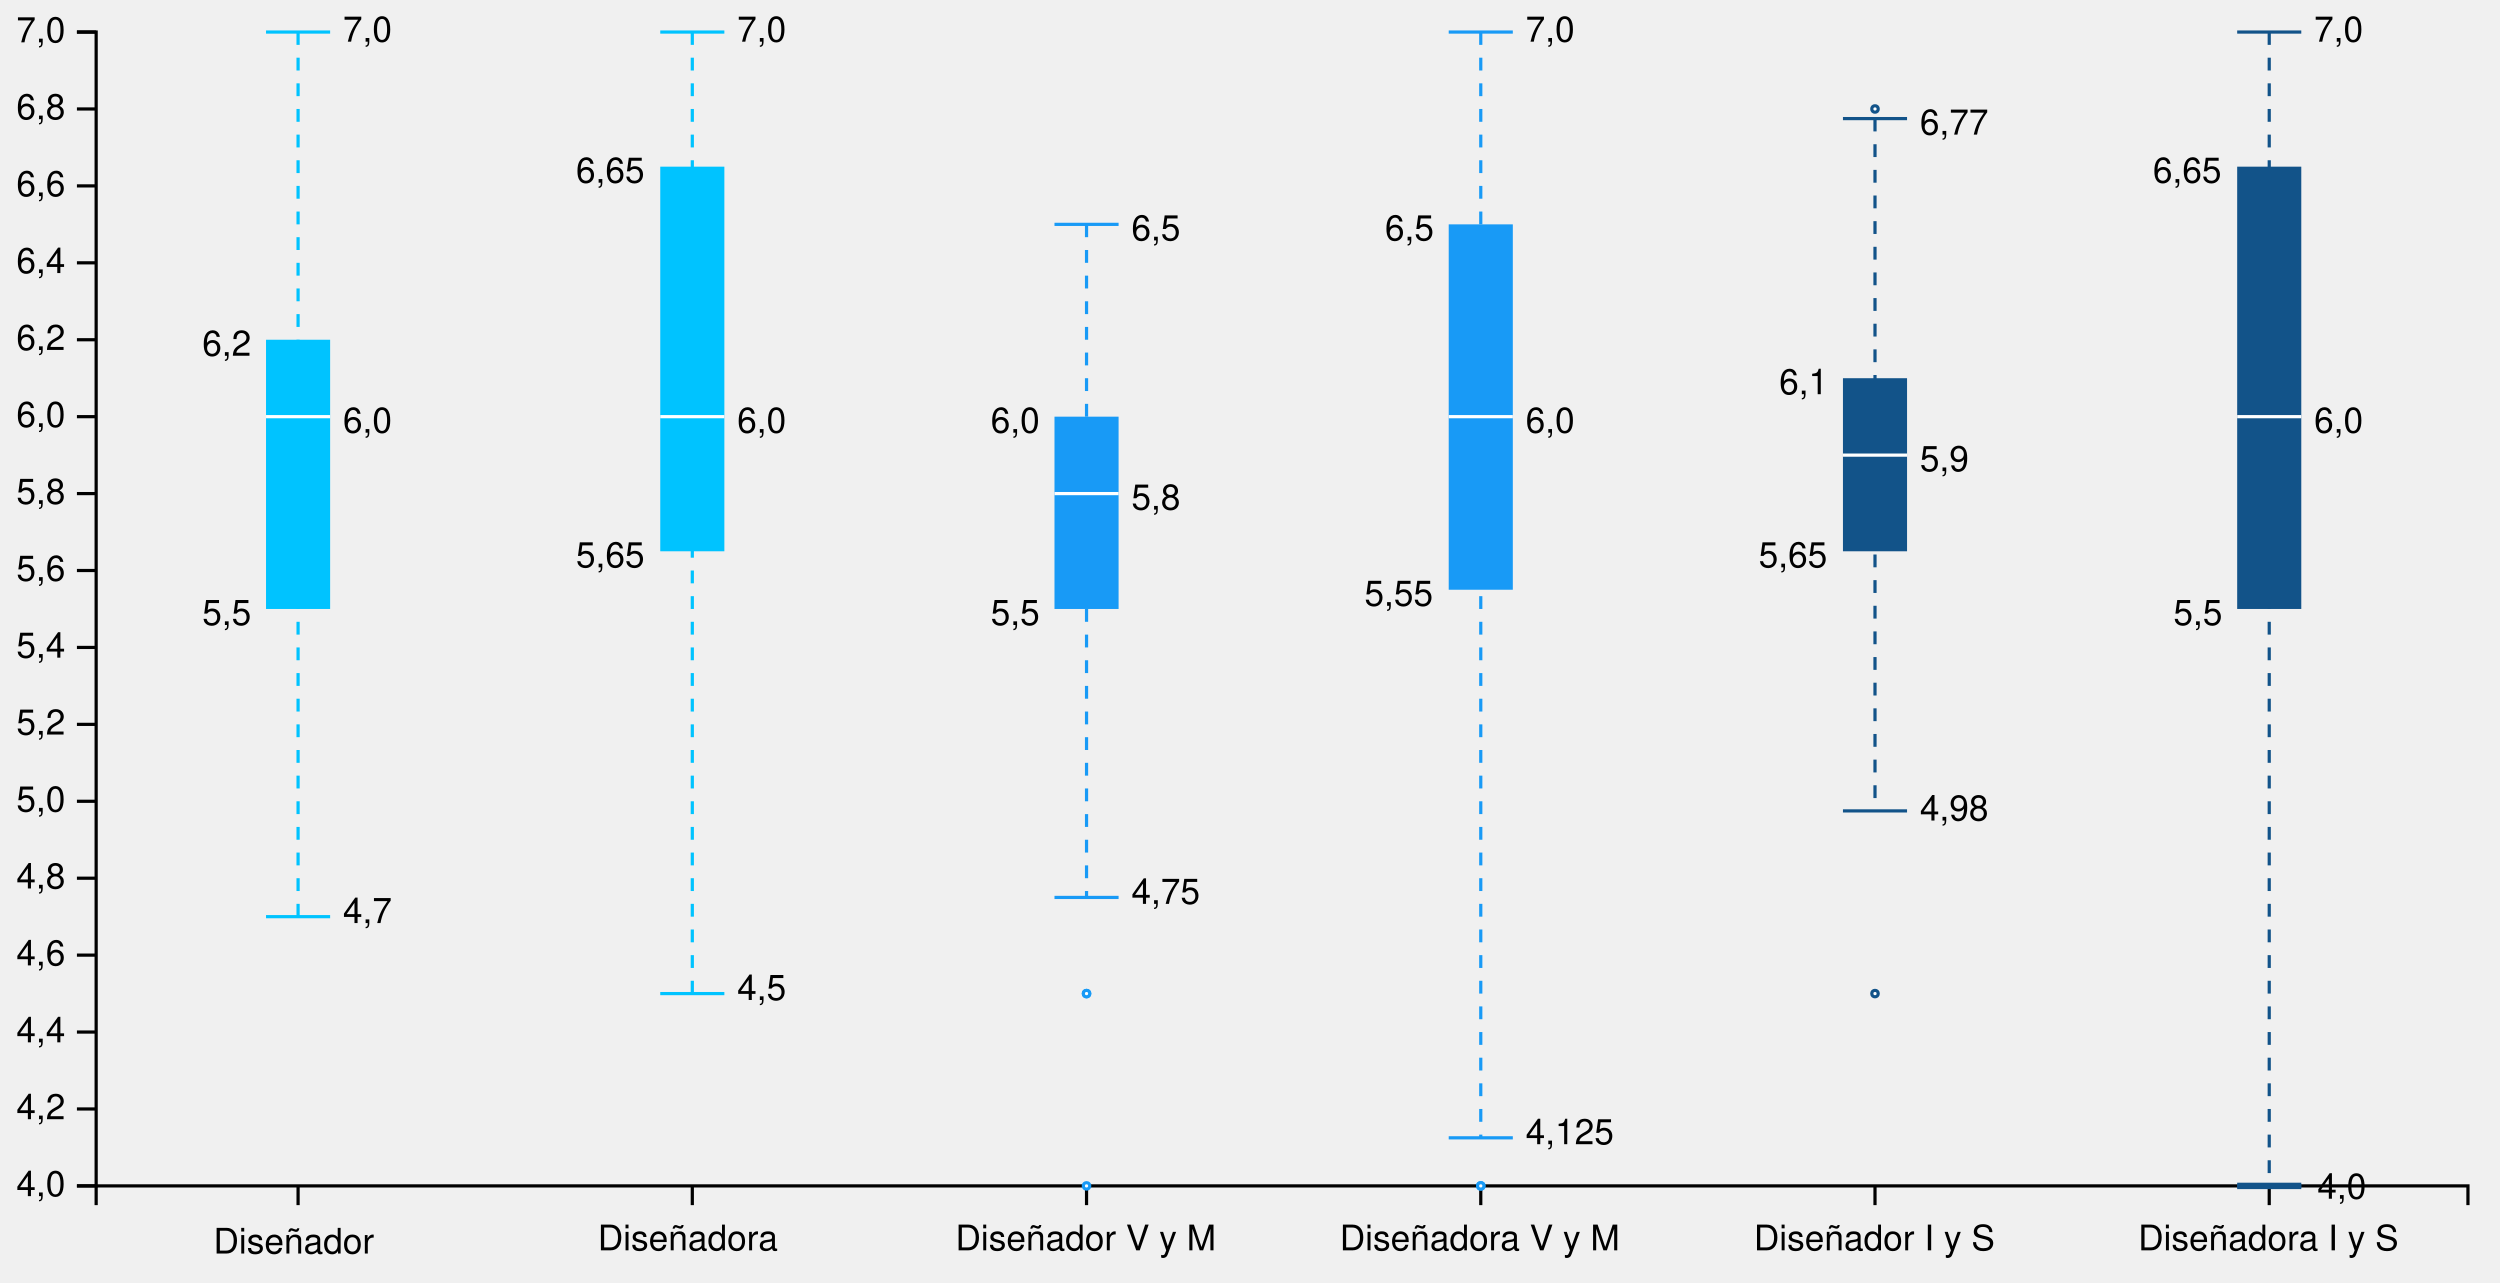
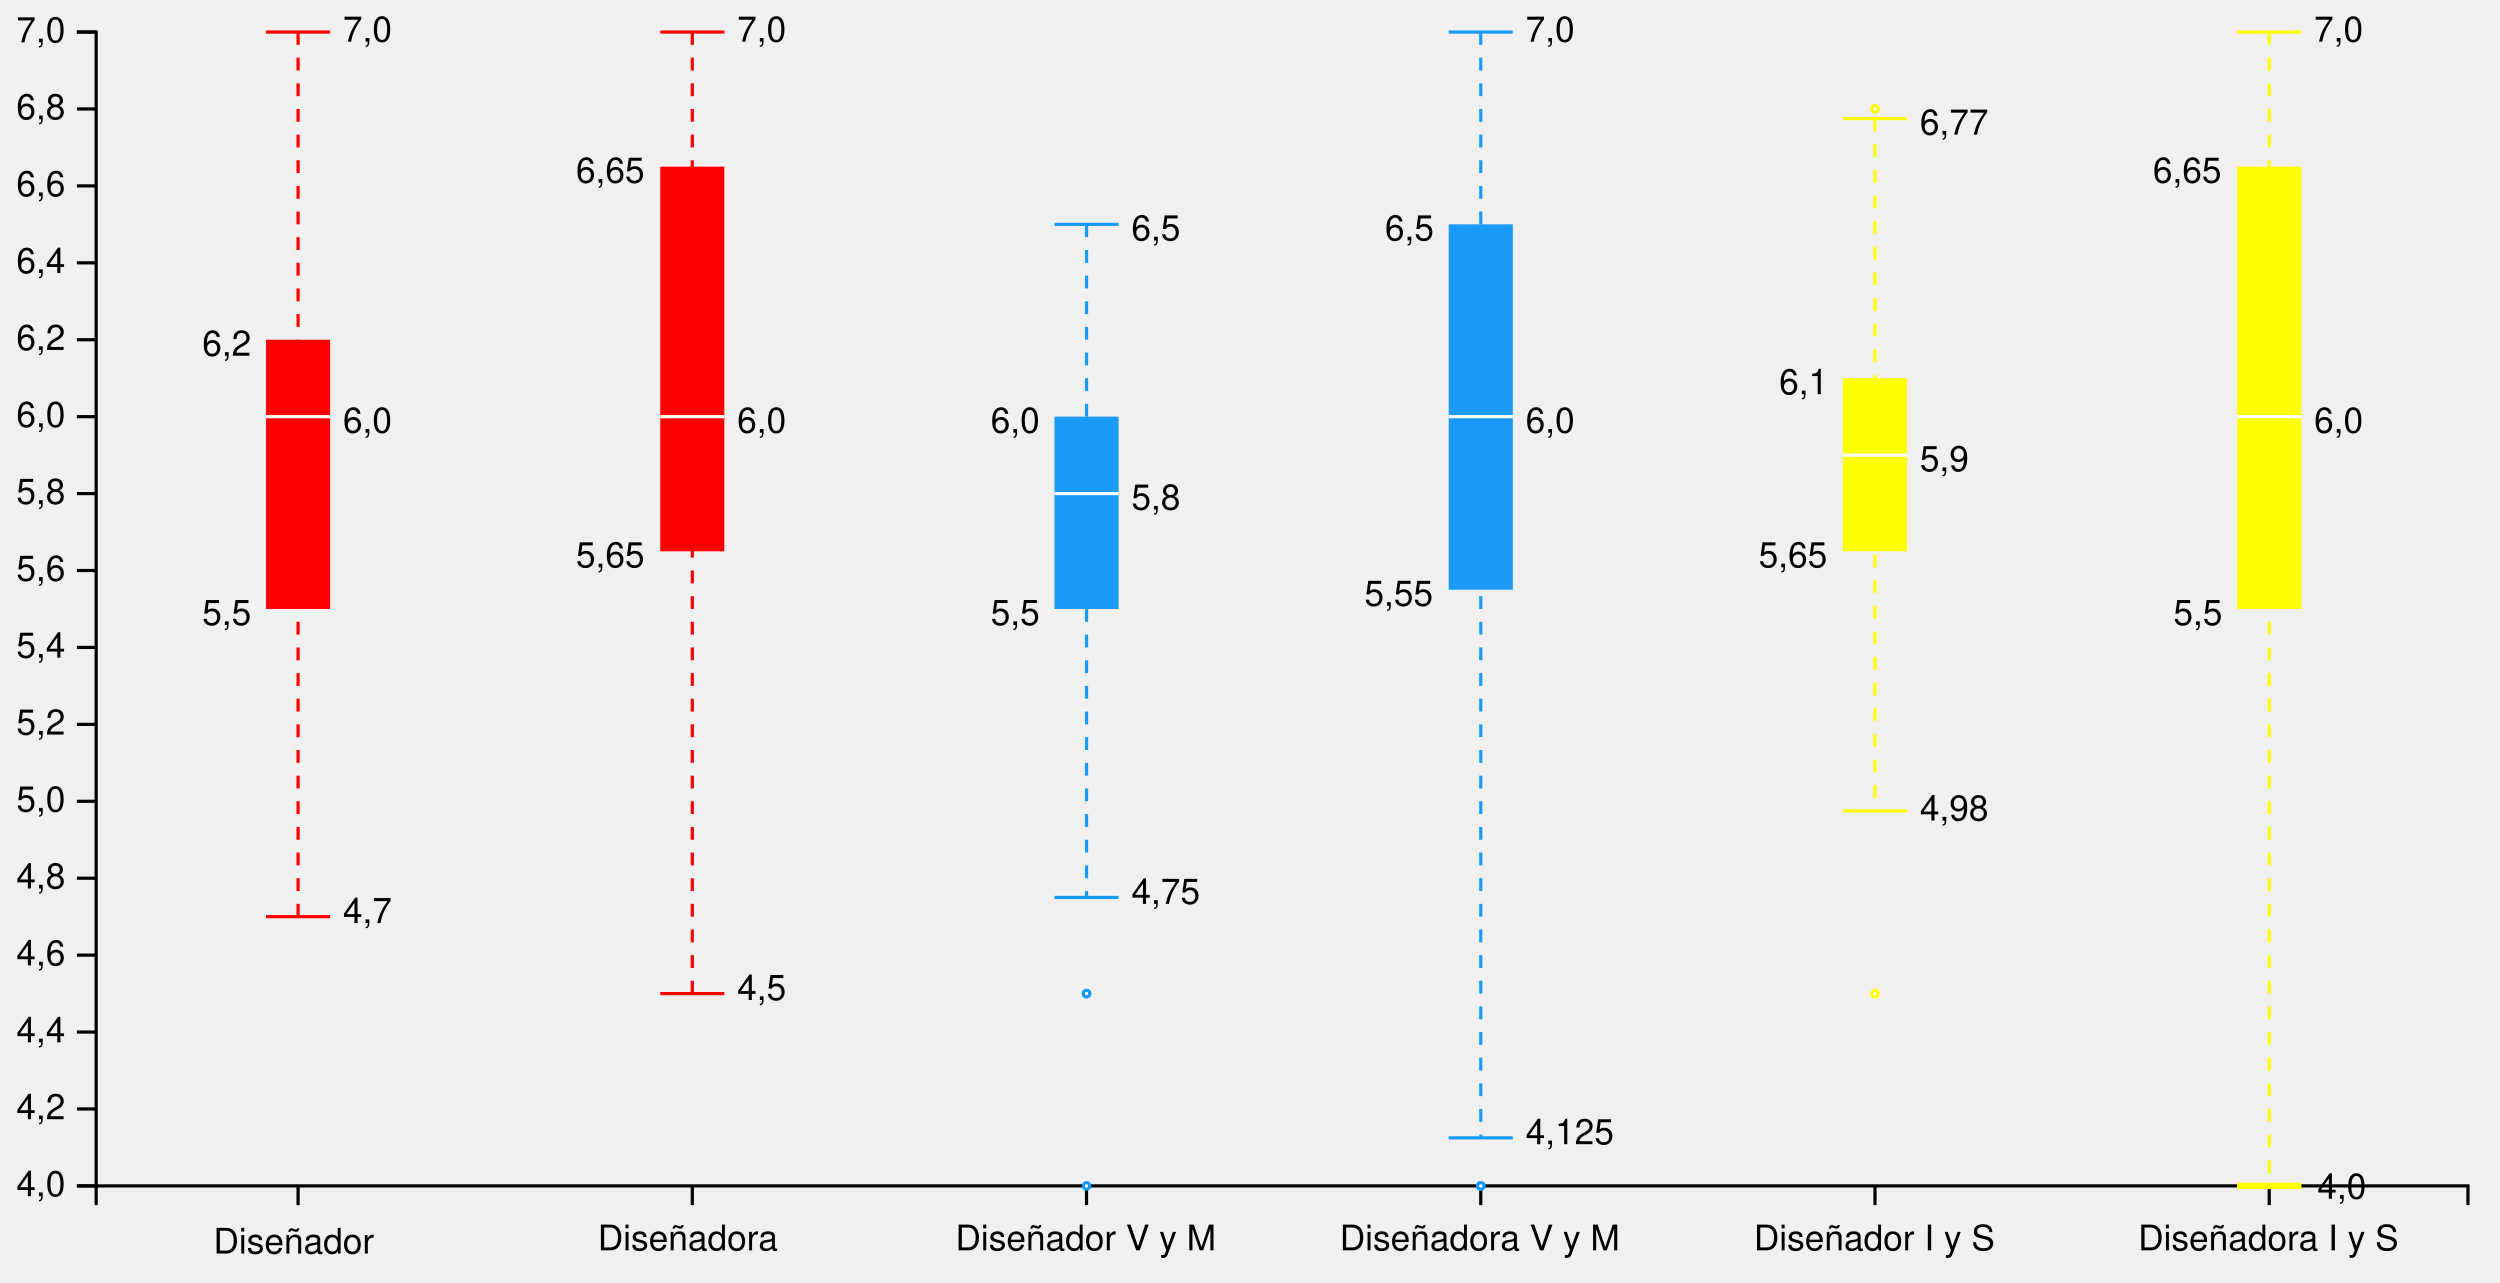
<svg xmlns="http://www.w3.org/2000/svg" version="1.2" viewBox="0 0 780 400">
  <style>
        tspan {
            white-space: pre;
        }
        .s0 {
            fill: none;
            stroke: #000000;
        }
        .t1 {
            font-size: 11px;
            fill: #000000;
            font-weight: 400;
            font-family: Helvetica, Arial, sans-serif;
        }
        .s2 {
            fill: #000000;
-             stroke: #00c3ff;
+             stroke: #ff0000;
            stroke-dasharray: 4;
        }
        .s3 {
            fill: #000000;
-             stroke: #00c3ff;
+             stroke: #ff0000;
        }
        .s4 {
-             fill: #00c3ff;
+             fill: #ff0000;
        }
        .s5 {
            fill: #000000;
            stroke: #ffffff;
        }
        .s6 {
            fill: #000000;
            stroke: #189af6;
            stroke-dasharray: 4;
        }
        .s7 {
            fill: #000000;
            stroke: #189af6;
        }
        .s8 {
            fill: #189af6;
        }
        .s9 {
            fill: #ffffff;
            stroke: #189af6;
        }
        .s10 {
            fill: #000000;
-             stroke: #125389;
+             stroke: #feff00;
            stroke-dasharray: 4;
        }
        .s11 {
            fill: #000000;
-             stroke: #125389;
+             stroke: #feff00;
        }
        .s12 {
-             fill: #125389;
+             fill: #feff00;
        }
        .s13 {
            fill: #ffffff;
-             stroke: #125389;
+             stroke: #feff00;
        }
        .s14 {
            fill: #000000;
-             stroke: #125389;
+             stroke: #feff00;
            stroke-width: 2;
        }
    </style>
  <g id="viz">
    <g id="y axis">
      <path class="s0" d="m24 370h6v-360h-6" />
      <g>
        <path class="s0" d="m30 370h-6" />
        <text id="4,0" style="transform: matrix(1, 0, 0, 1, 5.1, 373.2);">
          <tspan x="0" y="0" class="t1">4,0</tspan>
        </text>
      </g>
      <g>
        <path class="s0" d="m30 346h-6" />
        <text id="4,2" style="transform: matrix(1, 0, 0, 1, 5.1, 349.2);">
          <tspan x="0" y="0" class="t1">4,2</tspan>
        </text>
      </g>
      <g>
        <path class="s0" d="m30 322h-6" />
        <text id="4,4" style="transform: matrix(1, 0, 0, 1, 5.1, 325.2);">
          <tspan x="0" y="0" class="t1">4,4</tspan>
        </text>
      </g>
      <g>
        <path class="s0" d="m30 298h-6" />
        <text id="4,6" style="transform: matrix(1, 0, 0, 1, 5.1, 301.2);">
          <tspan x="0" y="0" class="t1">4,6</tspan>
        </text>
      </g>
      <g>
        <path class="s0" d="m30 274h-6" />
        <text id="4,8" style="transform: matrix(1, 0, 0, 1, 5.1, 277.2);">
          <tspan x="0" y="0" class="t1">4,8</tspan>
        </text>
      </g>
      <g>
        <path class="s0" d="m30 250h-6" />
        <text id="5,0" style="transform: matrix(1, 0, 0, 1, 5.1, 253.2);">
          <tspan x="0" y="0" class="t1">5,0</tspan>
        </text>
      </g>
      <g>
        <path class="s0" d="m30 226h-6" />
        <text id="5,2" style="transform: matrix(1, 0, 0, 1, 5.1, 229.2);">
          <tspan x="0" y="0" class="t1">5,2</tspan>
        </text>
      </g>
      <g>
        <path class="s0" d="m30 202h-6" />
        <text id="5,4" style="transform: matrix(1, 0, 0, 1, 5.1, 205.2);">
          <tspan x="0" y="0" class="t1">5,4</tspan>
        </text>
      </g>
      <g>
        <path class="s0" d="m30 178h-6" />
        <text id="5,6" style="transform: matrix(1, 0, 0, 1, 5.1, 181.2);">
          <tspan x="0" y="0" class="t1">5,6</tspan>
        </text>
      </g>
      <g>
        <path class="s0" d="m30 154h-6" />
        <text id="5,8" style="transform: matrix(1, 0, 0, 1, 5.1, 157.2);">
          <tspan x="0" y="0" class="t1">5,8</tspan>
        </text>
      </g>
      <g>
        <path class="s0" d="m30 130h-6" />
        <text id="6,0" style="transform: matrix(1, 0, 0, 1, 5.1, 133.2);">
          <tspan x="0" y="0" class="t1">6,0</tspan>
        </text>
      </g>
      <g>
        <path class="s0" d="m30 106h-6" />
        <text id="6,2" style="transform: matrix(1, 0, 0, 1, 5.1, 109.2);">
          <tspan x="0" y="0" class="t1">6,2</tspan>
        </text>
      </g>
      <g>
        <path class="s0" d="m30 82h-6" />
        <text id="6,4" style="transform: matrix(1, 0, 0, 1, 5.1, 85.2);">
          <tspan x="0" y="0" class="t1">6,4</tspan>
        </text>
      </g>
      <g>
        <path class="s0" d="m30 58h-6" />
        <text id="6,6" style="transform: matrix(1, 0, 0, 1, 5.1, 61.2);">
          <tspan x="0" y="0" class="t1">6,6</tspan>
        </text>
      </g>
      <g>
        <path class="s0" d="m30 34h-6" />
        <text id="6,8" style="transform: matrix(1, 0, 0, 1, 5.1, 37.2);">
          <tspan x="0" y="0" class="t1">6,8</tspan>
        </text>
      </g>
      <g>
        <path class="s0" d="m30 10h-6" />
        <text id="7,0" style="transform: matrix(1, 0, 0, 1, 5.1, 13.2);">
          <tspan x="0" y="0" class="t1">7,0</tspan>
        </text>
      </g>
    </g>
    <g id="x axis">
      <path class="s0" d="m30 376v-6h740v6" />
      <g>
        <path class="s0" d="m93 370v6" />
        <text id="Diseñador " style="transform: matrix(1, 0, 0, 1, 66.6, 391.1);">
          <tspan x="0" y="0" class="t1">Diseñador</tspan>
        </text>
      </g>
      <g>
        <path class="s0" d="m216 370v6" />
        <text id="Diseñadora " style="transform: matrix(1, 0, 0, 1, 186.5, 390.1);">
          <tspan x="0" y="0" class="t1">Diseñadora</tspan>
        </text>
      </g>
      <g>
        <path class="s0" d="m339 370v6" />
        <text id="Diseñador V y M" style="transform: matrix(1, 0, 0, 1, 298.1, 390.1);">
          <tspan x="0" y="0" class="t1">Diseñador V y M</tspan>
        </text>
      </g>
      <g>
        <path class="s0" d="m462 370v6" />
        <text id="Diseñadora V y M" style="transform: matrix(1, 0, 0, 1, 418, 390.1);">
          <tspan x="0" y="0" class="t1">Diseñadora V y M</tspan>
        </text>
      </g>
      <g>
        <path class="s0" d="m585 370v6" />
        <text id="Diseñador I y S" style="transform: matrix(1, 0, 0, 1, 547.2, 390.1);">
          <tspan x="0" y="0" class="t1">Diseñador I y S</tspan>
        </text>
      </g>
      <g>
        <path class="s0" d="m708 370v6" />
        <text id="Diseñadora I y S" style="transform: matrix(1, 0, 0, 1, 667.1, 390.1);">
          <tspan x="0" y="0" class="t1">Diseñadora I y S</tspan>
        </text>
      </g>
    </g>
    <g id="boxplots">
      <g id="diseñador">
        <path class="s2" d="m93 10v276" />
        <path class="s3" d="m83 10h20" />
        <path class="s3" d="m83 286h20" />
        <path class="s4" d="m83 106h20v84h-20z" />
        <path class="s5" d="m83 130h20" />
      </g>
      <g id="diseñadora">
        <path class="s2" d="m216 10v300" />
        <path class="s3" d="m206 10h20" />
        <path class="s3" d="m206 310h20" />
        <path class="s4" d="m206 52h20v120h-20z" />
        <path class="s5" d="m206 130h20" />
      </g>
      <g id="diseñador v y m">
        <path class="s6" d="m339 70v210" />
        <path class="s7" d="m329 70h20" />
        <path class="s7" d="m329 280h20" />
        <path class="s8" d="m329 130h20v60h-20z" />
        <path class="s5" d="m329 154h20" />
        <path class="s9" d="m339 311c-0.6 0-1-0.4-1-1 0-0.6 0.4-1 1-1 0.6 0 1 0.4 1 1 0 0.6-0.4 1-1 1z" />
        <path class="s9" d="m339 311c-0.6 0-1-0.4-1-1 0-0.6 0.4-1 1-1 0.6 0 1 0.4 1 1 0 0.6-0.4 1-1 1z" />
        <path class="s9" d="m339 371c-0.6 0-1-0.4-1-1 0-0.6 0.4-1 1-1 0.6 0 1 0.4 1 1 0 0.6-0.4 1-1 1z" />
      </g>
      <g id="diseñadora v y m">
        <path class="s6" d="m462 10v345" />
        <path class="s7" d="m452 10h20" />
        <path class="s7" d="m452 355h20" />
        <path class="s8" d="m452 70h20v114h-20z" />
        <path class="s5" d="m452 130h20" />
        <path class="s9" d="m462 371c-0.6 0-1-0.4-1-1 0-0.6 0.4-1 1-1 0.6 0 1 0.4 1 1 0 0.6-0.4 1-1 1z" />
        <path class="s9" d="m462 371c-0.6 0-1-0.4-1-1 0-0.6 0.4-1 1-1 0.6 0 1 0.4 1 1 0 0.6-0.4 1-1 1z" />
      </g>
      <g id="diseñador i y s">
        <path class="s10" d="m585 37v216" />
        <path class="s11" d="m575 37h20" />
        <path class="s11" d="m575 253h20" />
        <path class="s12" d="m575 118h20v54h-20z" />
        <path class="s5" d="m575 142h20" />
        <path class="s13" d="m585 311c-0.6 0-1-0.4-1-1 0-0.6 0.4-1 1-1 0.6 0 1 0.4 1 1 0 0.6-0.4 1-1 1z" />
        <path class="s13" d="m585 35c-0.6 0-1-0.4-1-1 0-0.6 0.4-1 1-1 0.6 0 1 0.4 1 1 0 0.6-0.4 1-1 1z" />
      </g>
      <g id="diseñadora i y s">
        <path class="s10" d="m708 10v360" />
        <path class="s11" d="m698 10h20" />
        <path id="Layer copy" class="s14" d="m698 370h20" />
        <path class="s11" d="m698 370h20" />
        <path class="s12" d="m698 52h20v138h-20z" />
        <path class="s5" d="m698 130h20" />
      </g>
    </g>
    <g id="boxplots">
      <g>
        <text id="7,0" style="transform: matrix(1, 0, 0, 1, 107, 13);">
          <tspan x="0" y="0" class="t1">7,0</tspan>
        </text>
        <text id="4,7" style="transform: matrix(1, 0, 0, 1, 107, 288);">
          <tspan x="0" y="0" class="t1">4,7</tspan>
        </text>
        <text id="6,0" style="transform: matrix(1, 0, 0, 1, 107, 135);">
          <tspan x="0" y="0" class="t1">6,0</tspan>
        </text>
        <text id="5,5" style="transform: matrix(1, 0, 0, 1, 63.1, 195);">
          <tspan x="0" y="0" class="t1">5,5</tspan>
        </text>
        <text id="6,2" style="transform: matrix(1, 0, 0, 1, 63.1, 111);">
          <tspan x="0" y="0" class="t1">6,2</tspan>
        </text>
      </g>
      <g>
        <text id="7,0" style="transform: matrix(1, 0, 0, 1, 230, 13);">
          <tspan x="0" y="0" class="t1">7,0</tspan>
        </text>
        <text id="4,5" style="transform: matrix(1, 0, 0, 1, 230, 312);">
          <tspan x="0" y="0" class="t1">4,5</tspan>
        </text>
        <text id="6,0" style="transform: matrix(1, 0, 0, 1, 230, 135);">
          <tspan x="0" y="0" class="t1">6,0</tspan>
        </text>
        <text id="5,65" style="transform: matrix(1, 0, 0, 1, 179.7, 177);">
          <tspan x="0" y="0" class="t1">5,65</tspan>
        </text>
        <text id="6,65" style="transform: matrix(1, 0, 0, 1, 179.7, 57);">
          <tspan x="0" y="0" class="t1">6,65</tspan>
        </text>
      </g>
      <g>
        <text id="6,5" style="transform: matrix(1, 0, 0, 1, 353, 75);">
          <tspan x="0" y="0" class="t1">6,5</tspan>
        </text>
        <text id="4,75" style="transform: matrix(1, 0, 0, 1, 353, 282);">
          <tspan x="0" y="0" class="t1">4,75</tspan>
        </text>
        <text id="5,8" style="transform: matrix(1, 0, 0, 1, 353, 159);">
          <tspan x="0" y="0" class="t1">5,8</tspan>
        </text>
        <text id="5,5" style="transform: matrix(1, 0, 0, 1, 309.1, 195);">
          <tspan x="0" y="0" class="t1">5,5</tspan>
        </text>
        <text id="6,0" style="transform: matrix(1, 0, 0, 1, 309.1, 135);">
          <tspan x="0" y="0" class="t1">6,0</tspan>
        </text>
      </g>
      <g>
        <text id="7,0" style="transform: matrix(1, 0, 0, 1, 476, 13);">
          <tspan x="0" y="0" class="t1">7,0</tspan>
        </text>
        <text id="4,125" style="transform: matrix(1, 0, 0, 1, 476, 357);">
          <tspan x="0" y="0" class="t1">4,125</tspan>
        </text>
        <text id="6,0" style="transform: matrix(1, 0, 0, 1, 476, 135);">
          <tspan x="0" y="0" class="t1">6,0</tspan>
        </text>
        <text id="5,55" style="transform: matrix(1, 0, 0, 1, 425.7, 189);">
          <tspan x="0" y="0" class="t1">5,55</tspan>
        </text>
        <text id="6,5" style="transform: matrix(1, 0, 0, 1, 432.1, 75);">
          <tspan x="0" y="0" class="t1">6,5</tspan>
        </text>
      </g>
      <g>
        <text id="6,77" style="transform: matrix(1, 0, 0, 1, 599, 42);">
          <tspan x="0" y="0" class="t1">6,77</tspan>
        </text>
        <text id="4.98" style="transform: matrix(1, 0, 0, 1, 599, 256);">
          <tspan x="0" y="0" class="t1">4,98</tspan>
        </text>
        <text id="5,9" style="transform: matrix(1, 0, 0, 1, 599, 147);">
          <tspan x="0" y="0" class="t1">5,9</tspan>
        </text>
        <text id="5,65" style="transform: matrix(1, 0, 0, 1, 548.7, 177);">
          <tspan x="0" y="0" class="t1">5,65</tspan>
        </text>
        <text id="6,1" style="transform: matrix(1, 0, 0, 1, 555.1, 123);">
          <tspan x="0" y="0" class="t1">6,1</tspan>
        </text>
      </g>
      <g>
        <text id="7,0" style="transform: matrix(1, 0, 0, 1, 722, 13);">
          <tspan x="0" y="0" class="t1">7,0</tspan>
        </text>
        <text id="4,0" style="transform: matrix(1, 0, 0, 1, 723, 374);">
          <tspan x="0" y="0" class="t1">4,0</tspan>
        </text>
        <text id="6,0" style="transform: matrix(1, 0, 0, 1, 722, 135);">
          <tspan x="0" y="0" class="t1">6,0</tspan>
        </text>
        <text id="5,5" style="transform: matrix(1, 0, 0, 1, 678.1, 195);">
          <tspan x="0" y="0" class="t1">5,5</tspan>
        </text>
        <text id="6,65" style="transform: matrix(1, 0, 0, 1, 671.7, 57);">
          <tspan x="0" y="0" class="t1">6,65</tspan>
        </text>
      </g>
    </g>
  </g>
</svg>
